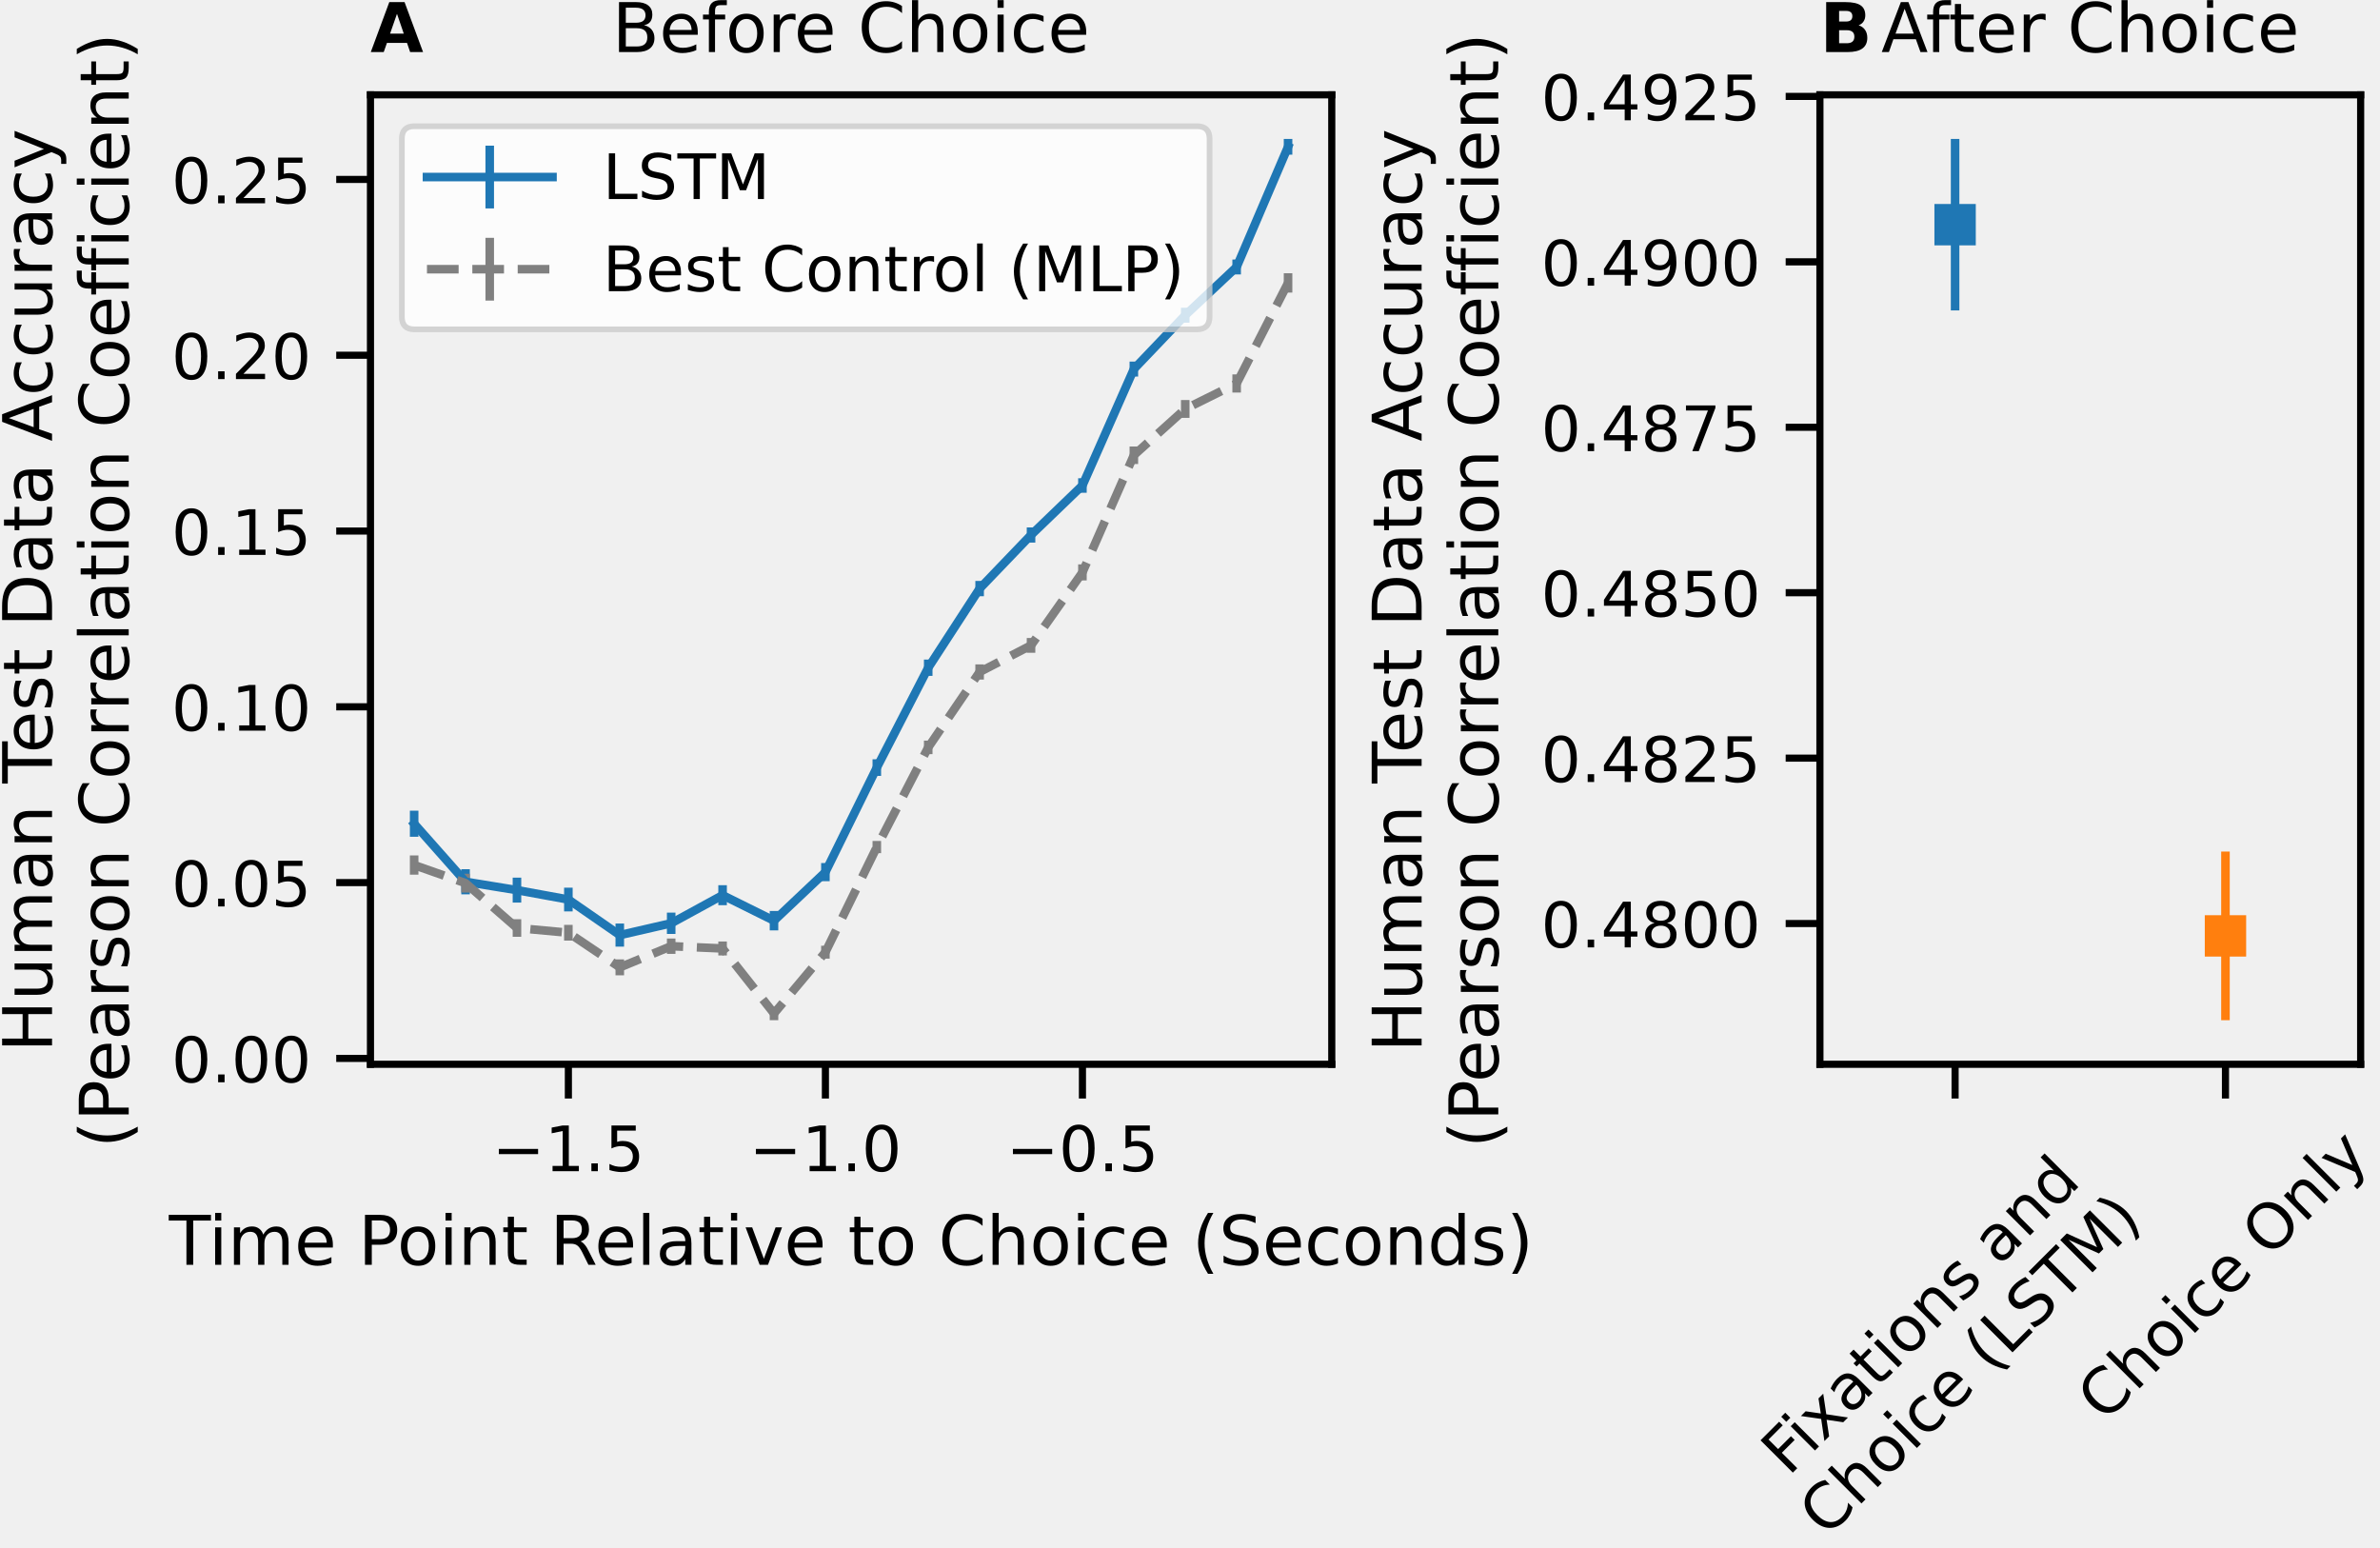
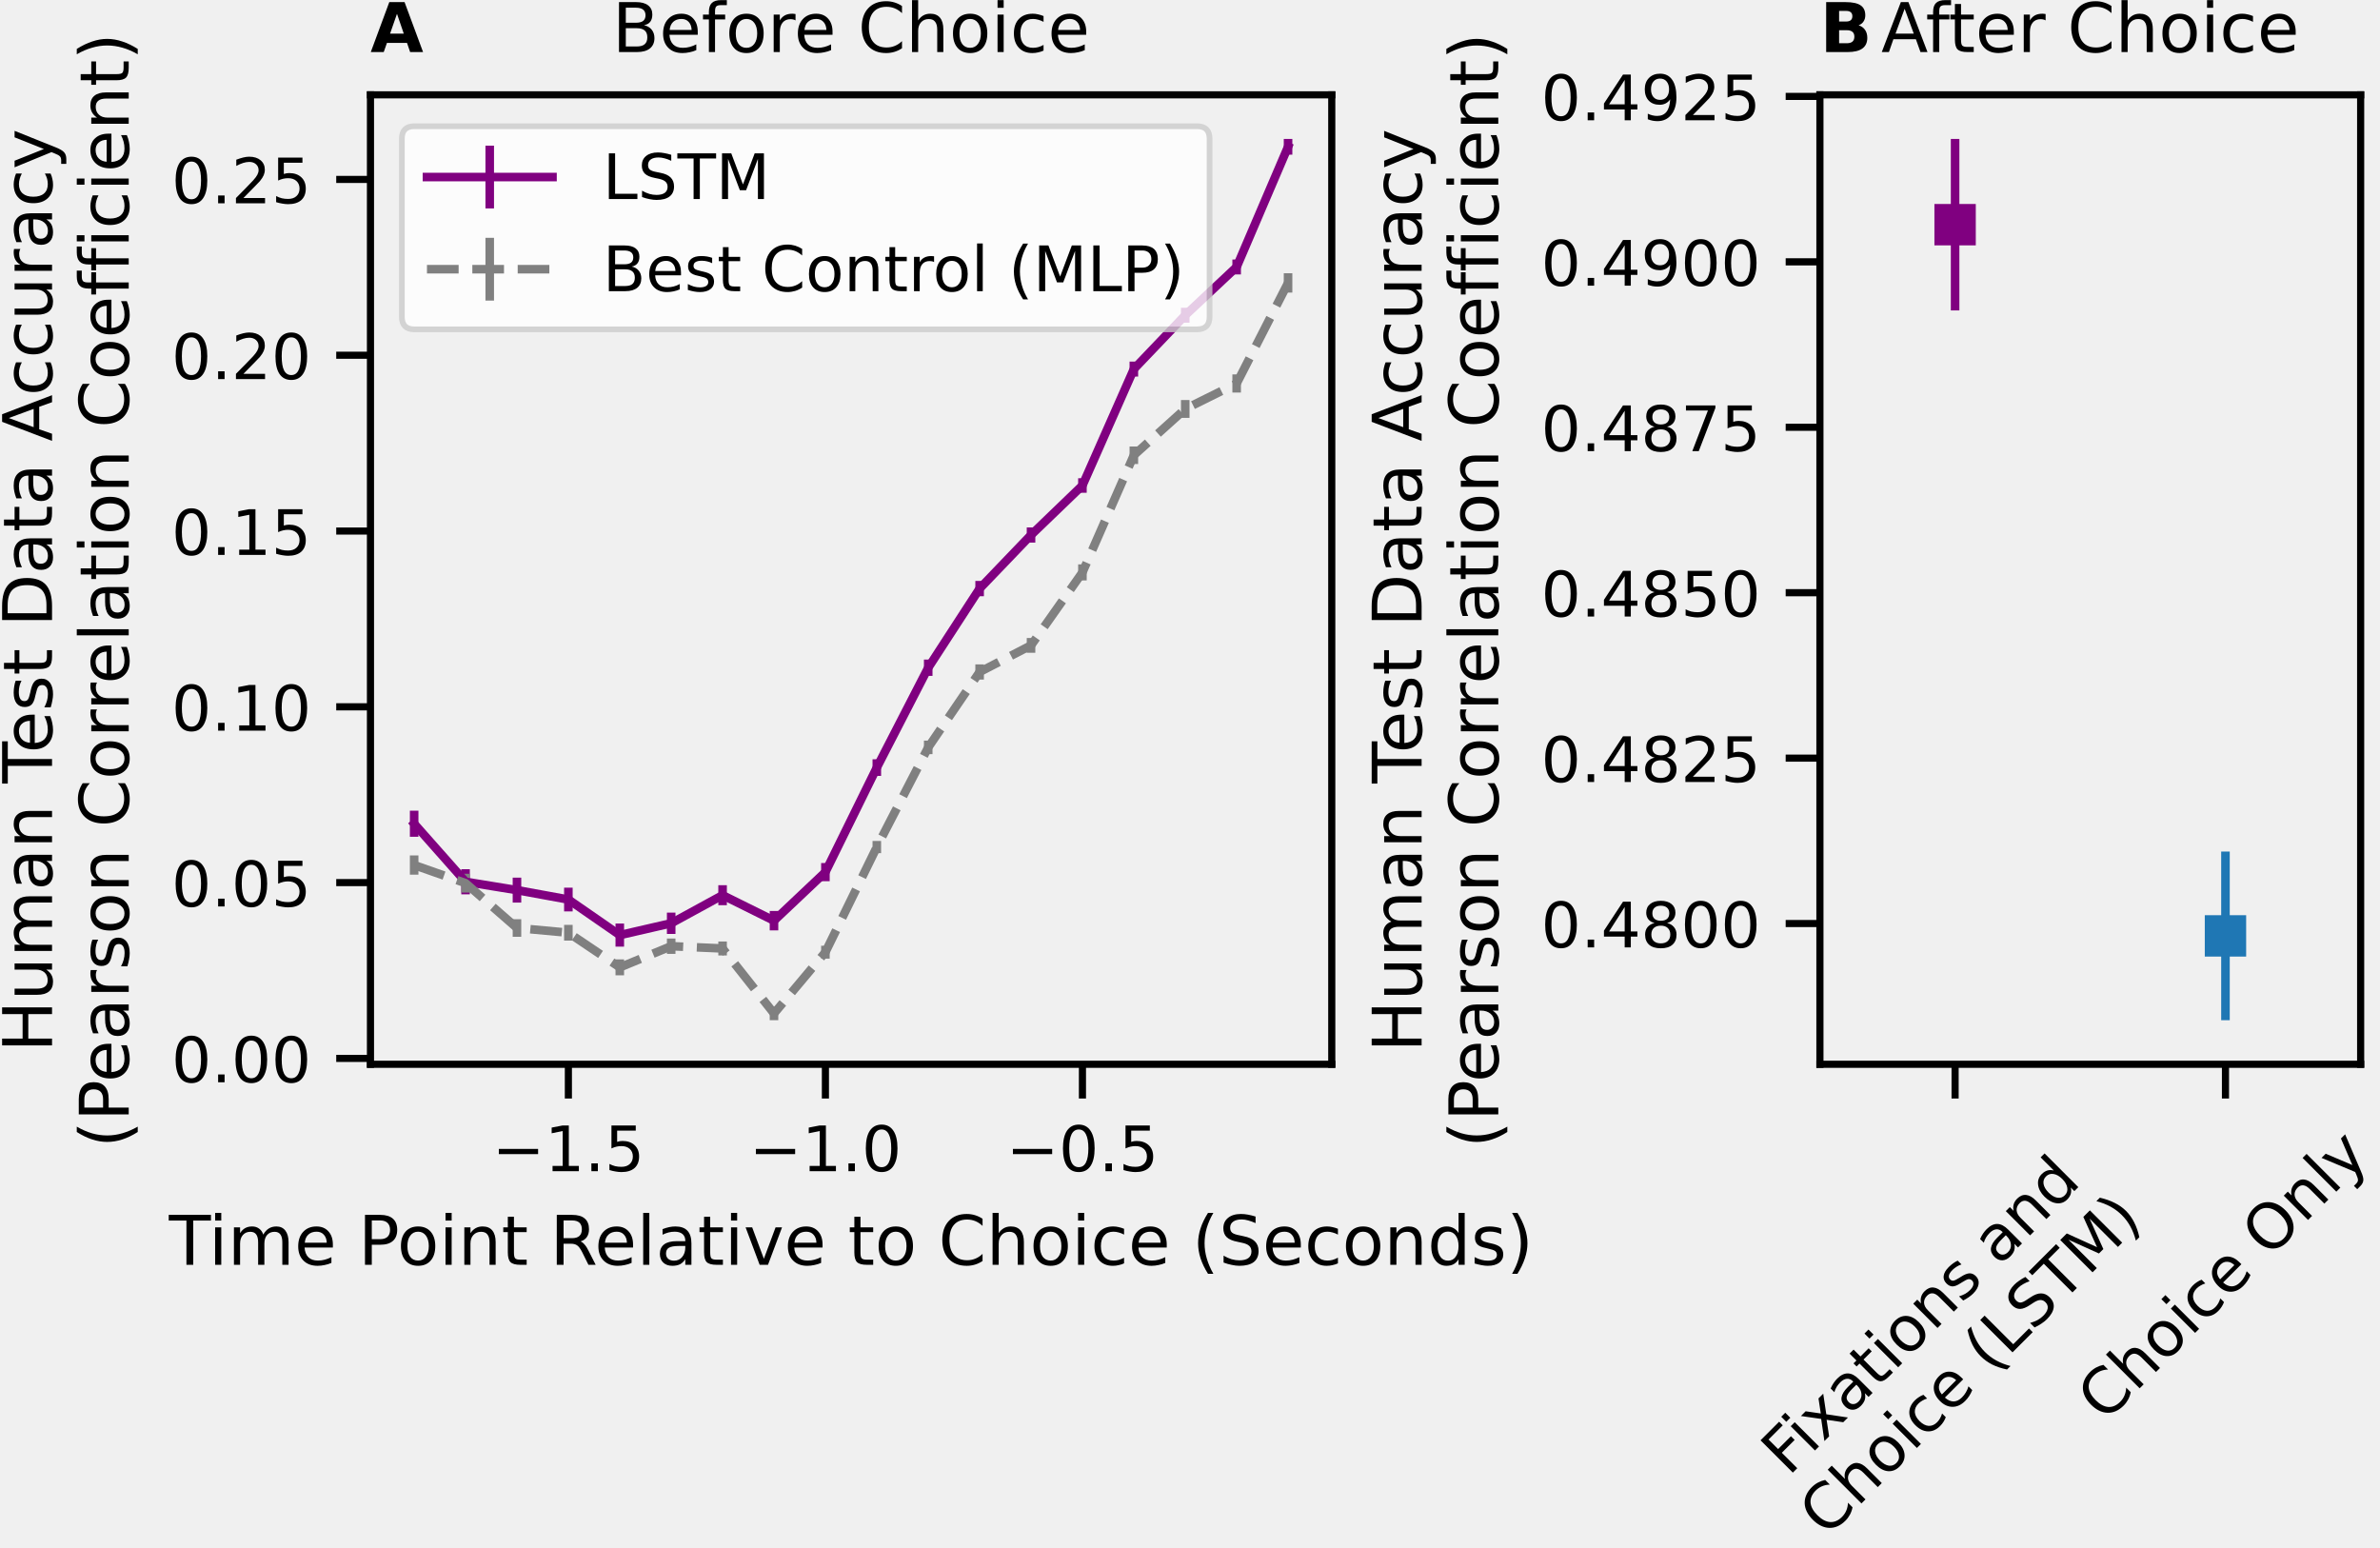
<svg xmlns="http://www.w3.org/2000/svg" xmlns:xlink="http://www.w3.org/1999/xlink" height="216.957pt" version="1.1" viewBox="0 0 333.648 216.957" width="333.648pt">
  <defs>
    <style type="text/css">
*{stroke-linecap:butt;stroke-linejoin:round;}
  </style>
  </defs>
  <g id="figure_1">
    <g id="patch_1">
      <path d="M 0 216.957  L 333.648 216.957  L 333.648 0  L 0 0  z " style="fill:none;" />
    </g>
    <g id="axes_1">
      <g id="patch_2">
        <path d="M 51.935 149.195  L 186.697 149.195  L 186.697 13.294  L 51.935 13.294  z " style="fill:none;" />
      </g>
      <g id="matplotlib.axis_1">
        <g id="xtick_1">
          <g id="line2d_1">
            <defs>
-               <path d="M 0 0  L 0 4.8  " id="m3b446d8457" style="stroke:#000000;" />
+               <path d="M 0 0  L 0 4.8  " id="m5f0f8aa309" style="stroke:#000000;" />
            </defs>
            <g>
-               <use style="stroke:#000000;" x="79.68" xlink:href="#m3b446d8457" y="149.195" />
+               <use style="stroke:#000000;" x="79.68" xlink:href="#m5f0f8aa309" y="149.195" />
            </g>
          </g>
          <g id="text_1">
            <text style="font-family:DejaVu Sans;font-size:8.8px;font-style:normal;font-weight:normal;text-anchor:middle;" transform="rotate(-0, 79.67982, 164.1811)" x="79.68" y="164.181">−1.5</text>
          </g>
        </g>
        <g id="xtick_2">
          <g id="line2d_2">
            <g>
-               <use style="stroke:#000000;" x="115.713" xlink:href="#m3b446d8457" y="149.195" />
+               <use style="stroke:#000000;" x="115.713" xlink:href="#m5f0f8aa309" y="149.195" />
            </g>
          </g>
          <g id="text_2">
            <text style="font-family:DejaVu Sans;font-size:8.8px;font-style:normal;font-weight:normal;text-anchor:middle;" transform="rotate(-0, 115.7125, 164.1811)" x="115.713" y="164.181">−1.0</text>
          </g>
        </g>
        <g id="xtick_3">
          <g id="line2d_3">
            <g>
-               <use style="stroke:#000000;" x="151.745" xlink:href="#m3b446d8457" y="149.195" />
+               <use style="stroke:#000000;" x="151.745" xlink:href="#m5f0f8aa309" y="149.195" />
            </g>
          </g>
          <g id="text_3">
            <text style="font-family:DejaVu Sans;font-size:8.8px;font-style:normal;font-weight:normal;text-anchor:middle;" transform="rotate(-0, 151.7452, 164.1811)" x="151.745" y="164.181">−0.5</text>
          </g>
        </g>
        <g id="text_4">
          <text style="font-family:DejaVu Sans;font-size:9.6px;font-style:normal;font-weight:normal;text-anchor:middle;" transform="rotate(-0, 119.3158, 177.3057)" x="119.316" y="177.306">Time Point Relative to Choice (Seconds)</text>
        </g>
      </g>
      <g id="matplotlib.axis_2">
        <g id="ytick_1">
          <g id="line2d_4">
            <defs>
-               <path d="M 0 0  L -4.8 0  " id="m4f9b711ec3" style="stroke:#000000;" />
+               <path d="M 0 0  L -4.8 0  " id="m8f99027090" style="stroke:#000000;" />
            </defs>
            <g>
-               <use style="stroke:#000000;" x="51.935" xlink:href="#m4f9b711ec3" y="148.37" />
+               <use style="stroke:#000000;" x="51.935" xlink:href="#m8f99027090" y="148.37" />
            </g>
          </g>
          <g id="text_5">
            <text style="font-family:DejaVu Sans;font-size:8.8px;font-style:normal;font-weight:normal;text-anchor:end;" transform="rotate(-0, 43.63465, 151.7134)" x="43.635" y="151.713">0.00</text>
          </g>
        </g>
        <g id="ytick_2">
          <g id="line2d_5">
            <g>
-               <use style="stroke:#000000;" x="51.935" xlink:href="#m4f9b711ec3" y="123.727" />
+               <use style="stroke:#000000;" x="51.935" xlink:href="#m8f99027090" y="123.727" />
            </g>
          </g>
          <g id="text_6">
            <text style="font-family:DejaVu Sans;font-size:8.8px;font-style:normal;font-weight:normal;text-anchor:end;" transform="rotate(-0, 43.63465, 127.0704)" x="43.635" y="127.07">0.05</text>
          </g>
        </g>
        <g id="ytick_3">
          <g id="line2d_6">
            <g>
-               <use style="stroke:#000000;" x="51.935" xlink:href="#m4f9b711ec3" y="99.084" />
+               <use style="stroke:#000000;" x="51.935" xlink:href="#m8f99027090" y="99.084" />
            </g>
          </g>
          <g id="text_7">
            <text style="font-family:DejaVu Sans;font-size:8.8px;font-style:normal;font-weight:normal;text-anchor:end;" transform="rotate(-0, 43.63465, 102.4273)" x="43.635" y="102.427">0.10</text>
          </g>
        </g>
        <g id="ytick_4">
          <g id="line2d_7">
            <g>
-               <use style="stroke:#000000;" x="51.935" xlink:href="#m4f9b711ec3" y="74.441" />
+               <use style="stroke:#000000;" x="51.935" xlink:href="#m8f99027090" y="74.441" />
            </g>
          </g>
          <g id="text_8">
            <text style="font-family:DejaVu Sans;font-size:8.8px;font-style:normal;font-weight:normal;text-anchor:end;" transform="rotate(-0, 43.63465, 77.78429)" x="43.635" y="77.784">0.15</text>
          </g>
        </g>
        <g id="ytick_5">
          <g id="line2d_8">
            <g>
-               <use style="stroke:#000000;" x="51.935" xlink:href="#m4f9b711ec3" y="49.798" />
+               <use style="stroke:#000000;" x="51.935" xlink:href="#m8f99027090" y="49.798" />
            </g>
          </g>
          <g id="text_9">
            <text style="font-family:DejaVu Sans;font-size:8.8px;font-style:normal;font-weight:normal;text-anchor:end;" transform="rotate(-0, 43.63465, 53.14125)" x="43.635" y="53.141">0.20</text>
          </g>
        </g>
        <g id="ytick_6">
          <g id="line2d_9">
            <g>
-               <use style="stroke:#000000;" x="51.935" xlink:href="#m4f9b711ec3" y="25.155" />
+               <use style="stroke:#000000;" x="51.935" xlink:href="#m8f99027090" y="25.155" />
            </g>
          </g>
          <g id="text_10">
            <text style="font-family:DejaVu Sans;font-size:8.8px;font-style:normal;font-weight:normal;text-anchor:end;" transform="rotate(-0, 43.63465, 28.4982)" x="43.635" y="28.498">0.25</text>
          </g>
        </g>
        <g id="text_11">
          <text style="font-family:DejaVu Sans;font-size:9.6px;font-style:normal;font-weight:normal;" transform="translate(7.2945 147.4845)rotate(-90)">Human Test Data Accuracy </text>
          <text style="font-family:DejaVu Sans;font-size:9.6px;font-style:normal;font-weight:normal;" transform="translate(18.0444 160.9058)rotate(-90)"> (Pearson Correlation Coefficient)</text>
        </g>
      </g>
      <g id="LineCollection_1">
-         <path clip-path="url(#pec5871bec5)" d="M 58.06 117.303  L 58.06 113.641  " style="fill:none;stroke:#1f77b4;stroke-width:1.2;" />
-         <path clip-path="url(#pec5871bec5)" d="M 65.267 125.375  L 65.267 121.847  " style="fill:none;stroke:#1f77b4;stroke-width:1.2;" />
-         <path clip-path="url(#pec5871bec5)" d="M 72.473 126.532  L 72.473 123.033  " style="fill:none;stroke:#1f77b4;stroke-width:1.2;" />
-         <path clip-path="url(#pec5871bec5)" d="M 79.68 127.764  L 79.68 124.437  " style="fill:none;stroke:#1f77b4;stroke-width:1.2;" />
-         <path clip-path="url(#pec5871bec5)" d="M 86.886 132.706  L 86.886 129.466  " style="fill:none;stroke:#1f77b4;stroke-width:1.2;" />
-         <path clip-path="url(#pec5871bec5)" d="M 94.093 130.926  L 94.093 127.93  " style="fill:none;stroke:#1f77b4;stroke-width:1.2;" />
-         <path clip-path="url(#pec5871bec5)" d="M 101.299 126.891  L 101.299 124.092  " style="fill:none;stroke:#1f77b4;stroke-width:1.2;" />
-         <path clip-path="url(#pec5871bec5)" d="M 108.506 130.423  L 108.506 127.706  " style="fill:none;stroke:#1f77b4;stroke-width:1.2;" />
-         <path clip-path="url(#pec5871bec5)" d="M 115.713 123.527  L 115.713 120.983  " style="fill:none;stroke:#1f77b4;stroke-width:1.2;" />
-         <path clip-path="url(#pec5871bec5)" d="M 122.919 108.768  L 122.919 106.442  " style="fill:none;stroke:#1f77b4;stroke-width:1.2;" />
-         <path clip-path="url(#pec5871bec5)" d="M 130.126 94.75  L 130.126 92.464  " style="fill:none;stroke:#1f77b4;stroke-width:1.2;" />
-         <path clip-path="url(#pec5871bec5)" d="M 137.332 83.579  L 137.332 81.441  " style="fill:none;stroke:#1f77b4;stroke-width:1.2;" />
-         <path clip-path="url(#pec5871bec5)" d="M 144.539 76.06  L 144.539 73.935  " style="fill:none;stroke:#1f77b4;stroke-width:1.2;" />
-         <path clip-path="url(#pec5871bec5)" d="M 151.745 69.078  L 151.745 67.037  " style="fill:none;stroke:#1f77b4;stroke-width:1.2;" />
-         <path clip-path="url(#pec5871bec5)" d="M 158.952 52.791  L 158.952 50.687  " style="fill:none;stroke:#1f77b4;stroke-width:1.2;" />
-         <path clip-path="url(#pec5871bec5)" d="M 166.158 45.236  L 166.158 43.143  " style="fill:none;stroke:#1f77b4;stroke-width:1.2;" />
-         <path clip-path="url(#pec5871bec5)" d="M 173.365 38.469  L 173.365 36.381  " style="fill:none;stroke:#1f77b4;stroke-width:1.2;" />
-         <path clip-path="url(#pec5871bec5)" d="M 180.571 21.678  L 180.571 19.472  " style="fill:none;stroke:#1f77b4;stroke-width:1.2;" />
+         <path clip-path="url(#pd1b2c9f3e4)" d="M 58.06 117.303  L 58.06 113.641  " style="fill:none;stroke:#800080;stroke-width:1.2;" />
+         <path clip-path="url(#pd1b2c9f3e4)" d="M 65.267 125.375  L 65.267 121.847  " style="fill:none;stroke:#800080;stroke-width:1.2;" />
+         <path clip-path="url(#pd1b2c9f3e4)" d="M 72.473 126.532  L 72.473 123.033  " style="fill:none;stroke:#800080;stroke-width:1.2;" />
+         <path clip-path="url(#pd1b2c9f3e4)" d="M 79.68 127.764  L 79.68 124.437  " style="fill:none;stroke:#800080;stroke-width:1.2;" />
+         <path clip-path="url(#pd1b2c9f3e4)" d="M 86.886 132.706  L 86.886 129.466  " style="fill:none;stroke:#800080;stroke-width:1.2;" />
+         <path clip-path="url(#pd1b2c9f3e4)" d="M 94.093 130.926  L 94.093 127.93  " style="fill:none;stroke:#800080;stroke-width:1.2;" />
+         <path clip-path="url(#pd1b2c9f3e4)" d="M 101.299 126.891  L 101.299 124.092  " style="fill:none;stroke:#800080;stroke-width:1.2;" />
+         <path clip-path="url(#pd1b2c9f3e4)" d="M 108.506 130.423  L 108.506 127.706  " style="fill:none;stroke:#800080;stroke-width:1.2;" />
+         <path clip-path="url(#pd1b2c9f3e4)" d="M 115.713 123.527  L 115.713 120.983  " style="fill:none;stroke:#800080;stroke-width:1.2;" />
+         <path clip-path="url(#pd1b2c9f3e4)" d="M 122.919 108.768  L 122.919 106.442  " style="fill:none;stroke:#800080;stroke-width:1.2;" />
+         <path clip-path="url(#pd1b2c9f3e4)" d="M 130.126 94.75  L 130.126 92.464  " style="fill:none;stroke:#800080;stroke-width:1.2;" />
+         <path clip-path="url(#pd1b2c9f3e4)" d="M 137.332 83.579  L 137.332 81.441  " style="fill:none;stroke:#800080;stroke-width:1.2;" />
+         <path clip-path="url(#pd1b2c9f3e4)" d="M 144.539 76.06  L 144.539 73.935  " style="fill:none;stroke:#800080;stroke-width:1.2;" />
+         <path clip-path="url(#pd1b2c9f3e4)" d="M 151.745 69.078  L 151.745 67.037  " style="fill:none;stroke:#800080;stroke-width:1.2;" />
+         <path clip-path="url(#pd1b2c9f3e4)" d="M 158.952 52.791  L 158.952 50.687  " style="fill:none;stroke:#800080;stroke-width:1.2;" />
+         <path clip-path="url(#pd1b2c9f3e4)" d="M 166.158 45.236  L 166.158 43.143  " style="fill:none;stroke:#800080;stroke-width:1.2;" />
+         <path clip-path="url(#pd1b2c9f3e4)" d="M 173.365 38.469  L 173.365 36.381  " style="fill:none;stroke:#800080;stroke-width:1.2;" />
+         <path clip-path="url(#pd1b2c9f3e4)" d="M 180.571 21.678  L 180.571 19.472  " style="fill:none;stroke:#800080;stroke-width:1.2;" />
      </g>
      <g id="LineCollection_2">
-         <path clip-path="url(#pec5871bec5)" d="M 58.06 122.617  L 58.06 119.918  " style="fill:none;stroke:#808080;stroke-width:1.2;" />
-         <path clip-path="url(#pec5871bec5)" d="M 65.267 125.123  L 65.267 122.489  " style="fill:none;stroke:#808080;stroke-width:1.2;" />
-         <path clip-path="url(#pec5871bec5)" d="M 72.473 131.323  L 72.473 128.855  " style="fill:none;stroke:#808080;stroke-width:1.2;" />
-         <path clip-path="url(#pec5871bec5)" d="M 79.68 131.861  L 79.68 129.647  " style="fill:none;stroke:#808080;stroke-width:1.2;" />
-         <path clip-path="url(#pec5871bec5)" d="M 86.886 136.725  L 86.886 134.493  " style="fill:none;stroke:#808080;stroke-width:1.2;" />
-         <path clip-path="url(#pec5871bec5)" d="M 94.093 133.717  L 94.093 131.565  " style="fill:none;stroke:#808080;stroke-width:1.2;" />
-         <path clip-path="url(#pec5871bec5)" d="M 101.299 133.938  L 101.299 131.983  " style="fill:none;stroke:#808080;stroke-width:1.2;" />
-         <path clip-path="url(#pec5871bec5)" d="M 108.506 143.017  L 108.506 141.129  " style="fill:none;stroke:#808080;stroke-width:1.2;" />
-         <path clip-path="url(#pec5871bec5)" d="M 115.713 134.386  L 115.713 132.577  " style="fill:none;stroke:#808080;stroke-width:1.2;" />
-         <path clip-path="url(#pec5871bec5)" d="M 122.919 119.6  L 122.919 117.887  " style="fill:none;stroke:#808080;stroke-width:1.2;" />
-         <path clip-path="url(#pec5871bec5)" d="M 130.126 105.716  L 130.126 103.826  " style="fill:none;stroke:#808080;stroke-width:1.2;" />
-         <path clip-path="url(#pec5871bec5)" d="M 137.332 95.259  L 137.332 93.14  " style="fill:none;stroke:#808080;stroke-width:1.2;" />
-         <path clip-path="url(#pec5871bec5)" d="M 144.539 91.509  L 144.539 89.433  " style="fill:none;stroke:#808080;stroke-width:1.2;" />
-         <path clip-path="url(#pec5871bec5)" d="M 151.745 81.368  L 151.745 79.117  " style="fill:none;stroke:#808080;stroke-width:1.2;" />
-         <path clip-path="url(#pec5871bec5)" d="M 158.952 65.044  L 158.952 62.591  " style="fill:none;stroke:#808080;stroke-width:1.2;" />
-         <path clip-path="url(#pec5871bec5)" d="M 166.158 58.576  L 166.158 56.077  " style="fill:none;stroke:#808080;stroke-width:1.2;" />
-         <path clip-path="url(#pec5871bec5)" d="M 173.365 55.026  L 173.365 52.485  " style="fill:none;stroke:#808080;stroke-width:1.2;" />
-         <path clip-path="url(#pec5871bec5)" d="M 180.571 41.017  L 180.571 38.305  " style="fill:none;stroke:#808080;stroke-width:1.2;" />
+         <path clip-path="url(#pd1b2c9f3e4)" d="M 58.06 122.617  L 58.06 119.918  " style="fill:none;stroke:#808080;stroke-width:1.2;" />
+         <path clip-path="url(#pd1b2c9f3e4)" d="M 65.267 125.123  L 65.267 122.489  " style="fill:none;stroke:#808080;stroke-width:1.2;" />
+         <path clip-path="url(#pd1b2c9f3e4)" d="M 72.473 131.323  L 72.473 128.855  " style="fill:none;stroke:#808080;stroke-width:1.2;" />
+         <path clip-path="url(#pd1b2c9f3e4)" d="M 79.68 131.861  L 79.68 129.647  " style="fill:none;stroke:#808080;stroke-width:1.2;" />
+         <path clip-path="url(#pd1b2c9f3e4)" d="M 86.886 136.725  L 86.886 134.493  " style="fill:none;stroke:#808080;stroke-width:1.2;" />
+         <path clip-path="url(#pd1b2c9f3e4)" d="M 94.093 133.717  L 94.093 131.565  " style="fill:none;stroke:#808080;stroke-width:1.2;" />
+         <path clip-path="url(#pd1b2c9f3e4)" d="M 101.299 133.938  L 101.299 131.983  " style="fill:none;stroke:#808080;stroke-width:1.2;" />
+         <path clip-path="url(#pd1b2c9f3e4)" d="M 108.506 143.017  L 108.506 141.129  " style="fill:none;stroke:#808080;stroke-width:1.2;" />
+         <path clip-path="url(#pd1b2c9f3e4)" d="M 115.713 134.386  L 115.713 132.577  " style="fill:none;stroke:#808080;stroke-width:1.2;" />
+         <path clip-path="url(#pd1b2c9f3e4)" d="M 122.919 119.6  L 122.919 117.887  " style="fill:none;stroke:#808080;stroke-width:1.2;" />
+         <path clip-path="url(#pd1b2c9f3e4)" d="M 130.126 105.716  L 130.126 103.826  " style="fill:none;stroke:#808080;stroke-width:1.2;" />
+         <path clip-path="url(#pd1b2c9f3e4)" d="M 137.332 95.259  L 137.332 93.14  " style="fill:none;stroke:#808080;stroke-width:1.2;" />
+         <path clip-path="url(#pd1b2c9f3e4)" d="M 144.539 91.509  L 144.539 89.433  " style="fill:none;stroke:#808080;stroke-width:1.2;" />
+         <path clip-path="url(#pd1b2c9f3e4)" d="M 151.745 81.368  L 151.745 79.117  " style="fill:none;stroke:#808080;stroke-width:1.2;" />
+         <path clip-path="url(#pd1b2c9f3e4)" d="M 158.952 65.044  L 158.952 62.591  " style="fill:none;stroke:#808080;stroke-width:1.2;" />
+         <path clip-path="url(#pd1b2c9f3e4)" d="M 166.158 58.576  L 166.158 56.077  " style="fill:none;stroke:#808080;stroke-width:1.2;" />
+         <path clip-path="url(#pd1b2c9f3e4)" d="M 173.365 55.026  L 173.365 52.485  " style="fill:none;stroke:#808080;stroke-width:1.2;" />
+         <path clip-path="url(#pd1b2c9f3e4)" d="M 180.571 41.017  L 180.571 38.305  " style="fill:none;stroke:#808080;stroke-width:1.2;" />
      </g>
      <g id="line2d_10">
-         <path clip-path="url(#pec5871bec5)" d="M 58.06 115.472  L 65.267 123.611  L 72.473 124.783  L 79.68 126.1  L 86.886 131.086  L 94.093 129.428  L 101.299 125.492  L 108.506 129.064  L 115.713 122.255  L 122.919 107.605  L 130.126 93.607  L 137.332 82.51  L 144.539 74.997  L 151.745 68.057  L 158.952 51.739  L 166.158 44.189  L 173.365 37.425  L 180.571 20.575  " style="fill:none;stroke:#1f77b4;stroke-linecap:square;stroke-width:1.2;" />
+         <path clip-path="url(#pd1b2c9f3e4)" d="M 58.06 115.472  L 65.267 123.611  L 72.473 124.783  L 79.68 126.1  L 86.886 131.086  L 94.093 129.428  L 101.299 125.492  L 108.506 129.064  L 115.713 122.255  L 122.919 107.605  L 130.126 93.607  L 137.332 82.51  L 144.539 74.997  L 151.745 68.057  L 158.952 51.739  L 166.158 44.189  L 173.365 37.425  L 180.571 20.575  " style="fill:none;stroke:#800080;stroke-linecap:square;stroke-width:1.2;" />
      </g>
      <g id="line2d_11">
-         <path clip-path="url(#pec5871bec5)" d="M 58.06 121.268  L 65.267 123.806  L 72.473 130.089  L 79.68 130.754  L 86.886 135.609  L 94.093 132.641  L 101.299 132.96  L 108.506 142.073  L 115.713 133.481  L 122.919 118.744  L 130.126 104.771  L 137.332 94.199  L 144.539 90.471  L 151.745 80.243  L 158.952 63.817  L 166.158 57.326  L 173.365 53.755  L 180.571 39.661  " style="fill:none;stroke:#808080;stroke-dasharray:4.44,1.92;stroke-dashoffset:0;stroke-width:1.2;" />
+         <path clip-path="url(#pd1b2c9f3e4)" d="M 58.06 121.268  L 65.267 123.806  L 72.473 130.089  L 79.68 130.754  L 86.886 135.609  L 94.093 132.641  L 101.299 132.96  L 108.506 142.073  L 115.713 133.481  L 122.919 118.744  L 130.126 104.771  L 137.332 94.199  L 144.539 90.471  L 151.745 80.243  L 158.952 63.817  L 166.158 57.326  L 173.365 53.755  L 180.571 39.661  " style="fill:none;stroke:#808080;stroke-dasharray:4.44,1.92;stroke-dashoffset:0;stroke-width:1.2;" />
      </g>
      <g id="patch_3">
        <path d="M 51.935 149.195  L 51.935 13.294  " style="fill:none;stroke:#000000;stroke-linecap:square;stroke-linejoin:miter;" />
      </g>
      <g id="patch_4">
        <path d="M 186.697 149.195  L 186.697 13.294  " style="fill:none;stroke:#000000;stroke-linecap:square;stroke-linejoin:miter;" />
      </g>
      <g id="patch_5">
        <path d="M 51.935 149.195  L 186.697 149.195  " style="fill:none;stroke:#000000;stroke-linecap:square;stroke-linejoin:miter;" />
      </g>
      <g id="patch_6">
        <path d="M 51.935 13.294  L 186.697 13.294  " style="fill:none;stroke:#000000;stroke-linecap:square;stroke-linejoin:miter;" />
      </g>
      <g id="text_12">
        <text style="font-family:DejaVu Sans;font-size:9.6px;font-style:normal;font-weight:normal;text-anchor:middle;" transform="rotate(-0, 119.3158, 7.2945)" x="119.316" y="7.295">Before Choice</text>
      </g>
      <g id="text_13">
        <text style="font-family:DejaVu Sans;font-size:9.6px;font-style:normal;font-weight:bold;text-anchor:start;" transform="rotate(-0, 51.93465, 7.2945)" x="51.935" y="7.295">A</text>
      </g>
      <g id="legend_1">
        <g id="patch_7">
          <path d="M 58.095 46.168  L 167.809 46.168  Q 169.569 46.168 169.569 44.408  L 169.569 19.454  Q 169.569 17.695 167.809 17.695  L 58.095 17.695  Q 56.335 17.695 56.335 19.454  L 56.335 44.408  Q 56.335 46.168 58.095 46.168  z " style="fill:#ffffff;opacity:0.8;stroke:#cccccc;stroke-linejoin:miter;stroke-width:0.8;" />
        </g>
        <g id="LineCollection_3">
-           <path d="M 68.655 29.221  L 68.655 20.421  " style="fill:none;stroke:#1f77b4;stroke-width:1.2;" />
+           <path d="M 68.655 29.221  L 68.655 20.421  " style="fill:none;stroke:#800080;stroke-width:1.2;" />
        </g>
        <g id="line2d_12">
-           <path d="M 59.855 24.821  L 77.455 24.821  " style="fill:none;stroke:#1f77b4;stroke-linecap:square;stroke-width:1.2;" />
+           <path d="M 59.855 24.821  L 77.455 24.821  " style="fill:none;stroke:#800080;stroke-linecap:square;stroke-width:1.2;" />
        </g>
        <g id="line2d_13" />
        <g id="text_14">
          <text style="font-family:DejaVu Sans;font-size:8.8px;font-style:normal;font-weight:normal;text-anchor:start;" transform="rotate(-0, 84.49465, 27.90113)" x="84.495" y="27.901">LSTM</text>
        </g>
        <g id="LineCollection_4">
          <path d="M 68.655 42.138  L 68.655 33.338  " style="fill:none;stroke:#808080;stroke-width:1.2;" />
        </g>
        <g id="line2d_14">
          <path d="M 59.855 37.738  L 77.455 37.738  " style="fill:none;stroke:#808080;stroke-dasharray:4.44,1.92;stroke-dashoffset:0;stroke-width:1.2;" />
        </g>
        <g id="line2d_15" />
        <g id="text_15">
          <text style="font-family:DejaVu Sans;font-size:8.8px;font-style:normal;font-weight:normal;text-anchor:start;" transform="rotate(-0, 84.49465, 40.81788)" x="84.495" y="40.818">Best Control (MLP)</text>
        </g>
      </g>
    </g>
    <g id="axes_2">
      <g id="patch_8">
        <path d="M 255.131 149.195  L 330.935 149.195  L 330.935 13.294  L 255.131 13.294  z " style="fill:none;" />
      </g>
      <g id="matplotlib.axis_3">
        <g id="xtick_4">
          <g id="line2d_16">
            <g>
-               <use style="stroke:#000000;" x="274.082" xlink:href="#m3b446d8457" y="149.195" />
+               <use style="stroke:#000000;" x="274.082" xlink:href="#m5f0f8aa309" y="149.195" />
            </g>
          </g>
          <g id="text_16">
            <text style="font-family:DejaVu Sans;font-size:8.8px;font-style:normal;font-weight:normal;" transform="translate(250.7271 207.0468)rotate(-45)">Fixations and </text>
            <text style="font-family:DejaVu Sans;font-size:8.8px;font-style:normal;font-weight:normal;" transform="translate(256.0465 215.6632)rotate(-45)"> Choice (LSTM)</text>
          </g>
        </g>
        <g id="xtick_5">
          <g id="line2d_17">
            <g>
-               <use style="stroke:#000000;" x="311.984" xlink:href="#m3b446d8457" y="149.195" />
+               <use style="stroke:#000000;" x="311.984" xlink:href="#m5f0f8aa309" y="149.195" />
            </g>
          </g>
          <g id="text_17">
            <text style="font-family:DejaVu Sans;font-size:8.8px;font-style:normal;font-weight:normal;" transform="translate(295.0477 199.5287)rotate(-45)">Choice Only</text>
          </g>
        </g>
      </g>
      <g id="matplotlib.axis_4">
        <g id="ytick_7">
          <g id="line2d_18">
            <g>
-               <use style="stroke:#000000;" x="255.131" xlink:href="#m4f9b711ec3" y="129.467" />
+               <use style="stroke:#000000;" x="255.131" xlink:href="#m8f99027090" y="129.467" />
            </g>
          </g>
          <g id="text_18">
            <text style="font-family:DejaVu Sans;font-size:8.8px;font-style:normal;font-weight:normal;text-anchor:end;" transform="rotate(-0, 246.8309, 132.8099)" x="246.831" y="132.81">0.4800</text>
          </g>
        </g>
        <g id="ytick_8">
          <g id="line2d_19">
            <g>
-               <use style="stroke:#000000;" x="255.131" xlink:href="#m4f9b711ec3" y="106.276" />
+               <use style="stroke:#000000;" x="255.131" xlink:href="#m8f99027090" y="106.276" />
            </g>
          </g>
          <g id="text_19">
            <text style="font-family:DejaVu Sans;font-size:8.8px;font-style:normal;font-weight:normal;text-anchor:end;" transform="rotate(-0, 246.8309, 109.6197)" x="246.831" y="109.62">0.4825</text>
          </g>
        </g>
        <g id="ytick_9">
          <g id="line2d_20">
            <g>
-               <use style="stroke:#000000;" x="255.131" xlink:href="#m4f9b711ec3" y="83.086" />
+               <use style="stroke:#000000;" x="255.131" xlink:href="#m8f99027090" y="83.086" />
            </g>
          </g>
          <g id="text_20">
            <text style="font-family:DejaVu Sans;font-size:8.8px;font-style:normal;font-weight:normal;text-anchor:end;" transform="rotate(-0, 246.8309, 86.42955)" x="246.831" y="86.43">0.4850</text>
          </g>
        </g>
        <g id="ytick_10">
          <g id="line2d_21">
            <g>
-               <use style="stroke:#000000;" x="255.131" xlink:href="#m4f9b711ec3" y="59.896" />
+               <use style="stroke:#000000;" x="255.131" xlink:href="#m8f99027090" y="59.896" />
            </g>
          </g>
          <g id="text_21">
            <text style="font-family:DejaVu Sans;font-size:8.8px;font-style:normal;font-weight:normal;text-anchor:end;" transform="rotate(-0, 246.8309, 63.2394)" x="246.831" y="63.239">0.4875</text>
          </g>
        </g>
        <g id="ytick_11">
          <g id="line2d_22">
            <g>
-               <use style="stroke:#000000;" x="255.131" xlink:href="#m4f9b711ec3" y="36.706" />
+               <use style="stroke:#000000;" x="255.131" xlink:href="#m8f99027090" y="36.706" />
            </g>
          </g>
          <g id="text_22">
            <text style="font-family:DejaVu Sans;font-size:8.8px;font-style:normal;font-weight:normal;text-anchor:end;" transform="rotate(-0, 246.8309, 40.04924)" x="246.831" y="40.049">0.4900</text>
          </g>
        </g>
        <g id="ytick_12">
          <g id="line2d_23">
            <g>
-               <use style="stroke:#000000;" x="255.131" xlink:href="#m4f9b711ec3" y="13.516" />
+               <use style="stroke:#000000;" x="255.131" xlink:href="#m8f99027090" y="13.516" />
            </g>
          </g>
          <g id="text_23">
            <text style="font-family:DejaVu Sans;font-size:8.8px;font-style:normal;font-weight:normal;text-anchor:end;" transform="rotate(-0, 246.8309, 16.85909)" x="246.831" y="16.859">0.4925</text>
          </g>
        </g>
        <g id="text_24">
          <text style="font-family:DejaVu Sans;font-size:9.6px;font-style:normal;font-weight:normal;" transform="translate(199.2927 147.4845)rotate(-90)">Human Test Data Accuracy </text>
          <text style="font-family:DejaVu Sans;font-size:9.6px;font-style:normal;font-weight:normal;" transform="translate(210.0426 160.9058)rotate(-90)"> (Pearson Correlation Coefficient)</text>
        </g>
      </g>
      <g id="LineCollection_5">
-         <path clip-path="url(#pc4b9f232cd)" d="M 274.082 43.519  L 274.082 19.472  " style="fill:none;stroke:#1f77b4;stroke-width:1.2;" />
+         <path clip-path="url(#p4cd9d0b008)" d="M 274.082 43.519  L 274.082 19.472  " style="fill:none;stroke:#800080;stroke-width:1.2;" />
      </g>
      <g id="LineCollection_6">
-         <path clip-path="url(#pc4b9f232cd)" d="M 311.984 143.017  L 311.984 119.377  " style="fill:none;stroke:#ff7f0e;stroke-width:1.2;" />
+         <path clip-path="url(#p4cd9d0b008)" d="M 311.984 143.017  L 311.984 119.377  " style="fill:none;stroke:#1f77b4;stroke-width:1.2;" />
      </g>
      <g id="line2d_24">
-         <path clip-path="url(#pc4b9f232cd)" d="M 274.082 31.496  " style="fill:none;stroke:#1f77b4;stroke-linecap:square;stroke-width:1.2;" />
+         <path clip-path="url(#p4cd9d0b008)" d="M 274.082 31.496  " style="fill:none;stroke:#800080;stroke-linecap:square;stroke-width:1.2;" />
        <defs>
-           <path d="M -2.4 2.4  L 2.4 2.4  L 2.4 -2.4  L -2.4 -2.4  z " id="mccc101f868" style="stroke:#1f77b4;stroke-linejoin:miter;" />
+           <path d="M -2.4 2.4  L 2.4 2.4  L 2.4 -2.4  L -2.4 -2.4  z " id="m97baaef002" style="stroke:#800080;stroke-linejoin:miter;" />
        </defs>
-         <g clip-path="url(#pc4b9f232cd)">
-           <use style="fill:#1f77b4;stroke:#1f77b4;stroke-linejoin:miter;" x="274.082" xlink:href="#mccc101f868" y="31.496" />
+         <g clip-path="url(#p4cd9d0b008)">
+           <use style="fill:#800080;stroke:#800080;stroke-linejoin:miter;" x="274.082" xlink:href="#m97baaef002" y="31.496" />
        </g>
      </g>
      <g id="line2d_25">
-         <path clip-path="url(#pc4b9f232cd)" d="M 311.984 131.197  " style="fill:none;stroke:#ff7f0e;stroke-linecap:square;stroke-width:1.2;" />
+         <path clip-path="url(#p4cd9d0b008)" d="M 311.984 131.197  " style="fill:none;stroke:#1f77b4;stroke-linecap:square;stroke-width:1.2;" />
        <defs>
-           <path d="M -2.4 2.4  L 2.4 2.4  L 2.4 -2.4  L -2.4 -2.4  z " id="m9279e94230" style="stroke:#ff7f0e;stroke-linejoin:miter;" />
+           <path d="M -2.4 2.4  L 2.4 2.4  L 2.4 -2.4  L -2.4 -2.4  z " id="m82841b6be9" style="stroke:#1f77b4;stroke-linejoin:miter;" />
        </defs>
-         <g clip-path="url(#pc4b9f232cd)">
-           <use style="fill:#ff7f0e;stroke:#ff7f0e;stroke-linejoin:miter;" x="311.984" xlink:href="#m9279e94230" y="131.197" />
+         <g clip-path="url(#p4cd9d0b008)">
+           <use style="fill:#1f77b4;stroke:#1f77b4;stroke-linejoin:miter;" x="311.984" xlink:href="#m82841b6be9" y="131.197" />
        </g>
      </g>
      <g id="patch_9">
        <path d="M 255.131 149.195  L 255.131 13.294  " style="fill:none;stroke:#000000;stroke-linecap:square;stroke-linejoin:miter;" />
      </g>
      <g id="patch_10">
        <path d="M 330.935 149.195  L 330.935 13.294  " style="fill:none;stroke:#000000;stroke-linecap:square;stroke-linejoin:miter;" />
      </g>
      <g id="patch_11">
        <path d="M 255.131 149.195  L 330.935 149.195  " style="fill:none;stroke:#000000;stroke-linecap:square;stroke-linejoin:miter;" />
      </g>
      <g id="patch_12">
        <path d="M 255.131 13.294  L 330.935 13.294  " style="fill:none;stroke:#000000;stroke-linecap:square;stroke-linejoin:miter;" />
      </g>
      <g id="text_25">
        <text style="font-family:DejaVu Sans;font-size:9.6px;font-style:normal;font-weight:normal;text-anchor:middle;" transform="rotate(-0, 293.0328, 7.2945)" x="293.033" y="7.295">After Choice</text>
      </g>
      <g id="text_26">
        <text style="font-family:DejaVu Sans;font-size:9.6px;font-style:normal;font-weight:bold;text-anchor:start;" transform="rotate(-0, 255.1309, 7.2945)" x="255.131" y="7.295">B</text>
      </g>
    </g>
  </g>
  <defs>
-     <clipPath id="pec5871bec5">
+     <clipPath id="pd1b2c9f3e4">
      <rect height="135.9" width="134.762" x="51.935" y="13.294" />
    </clipPath>
-     <clipPath id="pc4b9f232cd">
+     <clipPath id="p4cd9d0b008">
      <rect height="135.9" width="75.804" x="255.131" y="13.294" />
    </clipPath>
  </defs>
</svg>
